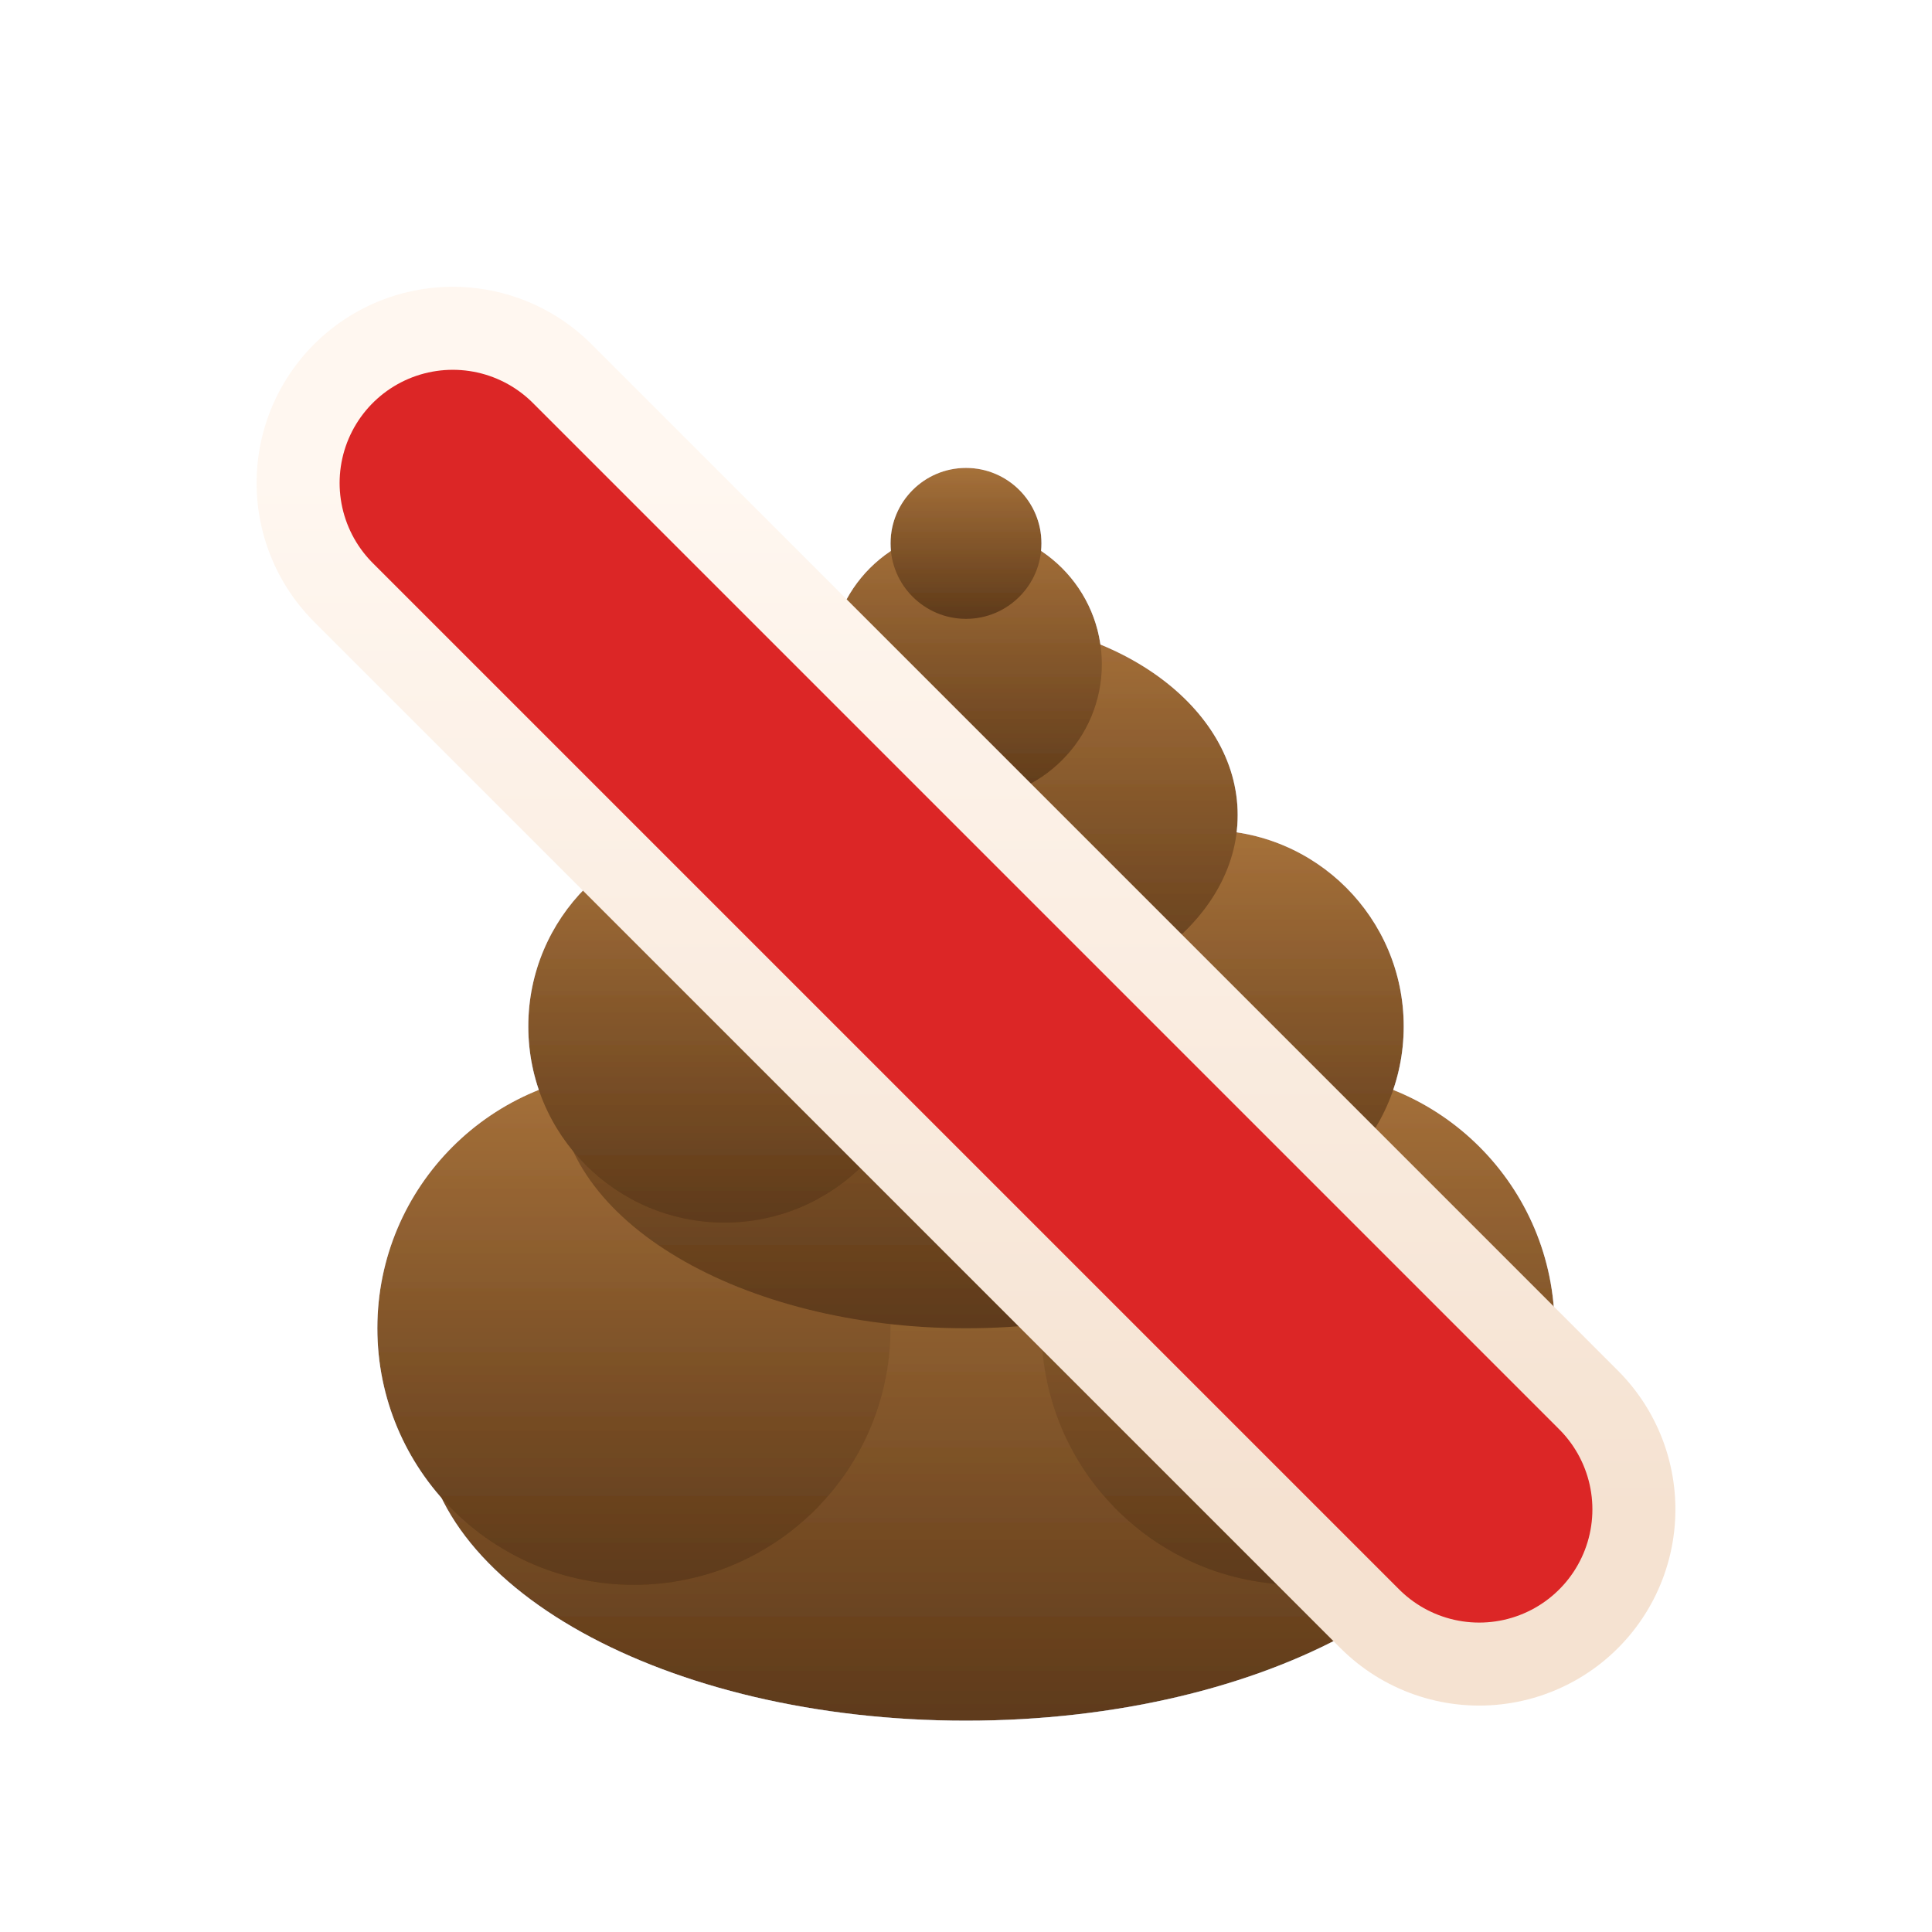
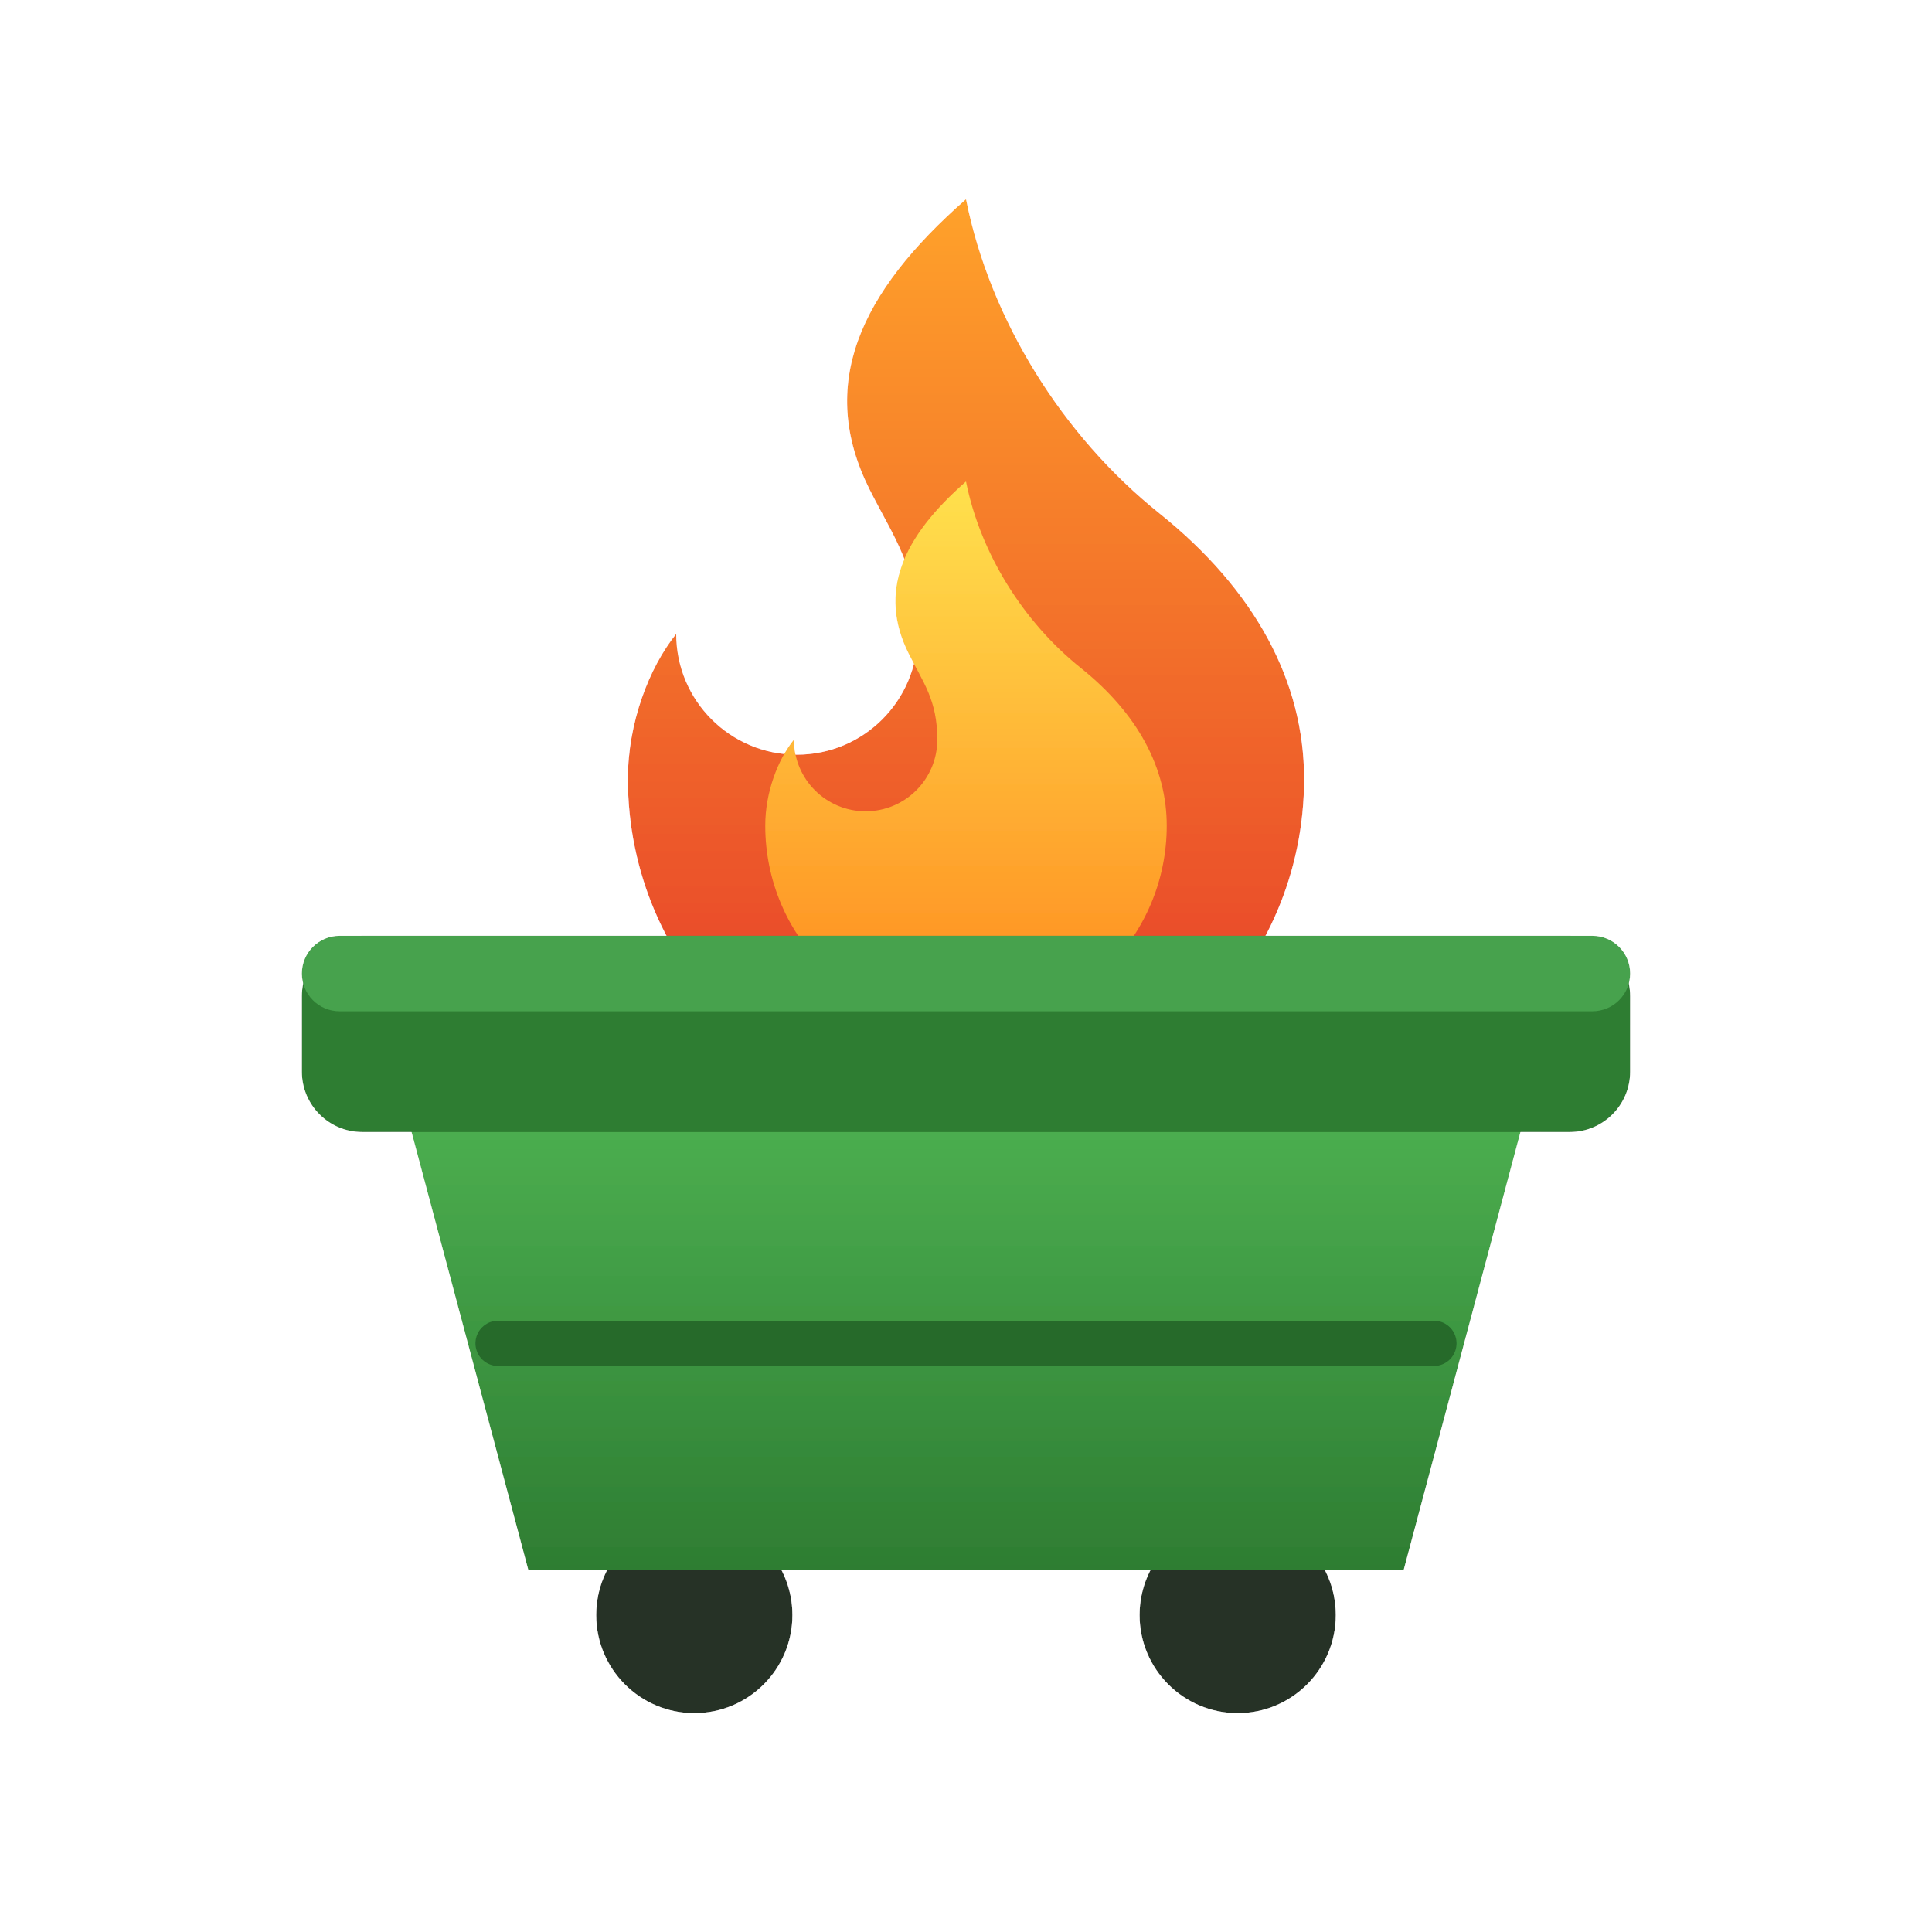
<svg xmlns="http://www.w3.org/2000/svg" viewBox="0 0 128 128" width="512" height="512">
  <defs>
-     <linearGradient id="poo" x1="0" y1="0" x2="0" y2="1">
-       <stop offset="0" stop-color="#A6713A" />
-       <stop offset="1" stop-color="#5E3A1A" />
+     <linearGradient id="bin" x1="0" y1="0" x2="0" y2="1">
+       <stop offset="0" stop-color="#4CAF50" />
+       <stop offset="1" stop-color="#2E7D32" />
    </linearGradient>
-     <linearGradient id="case" x1="0" y1="0" x2="0" y2="1">
-       <stop offset="0" stop-color="#FFF7F0" />
-       <stop offset="1" stop-color="#F5E2D1" />
+     <linearGradient id="fire" x1="0" y1="0" x2="0" y2="1">
+       <stop offset="0" stop-color="#FFA22B" />
+       <stop offset="1" stop-color="#E5392B" />
+     </linearGradient>
+     <linearGradient id="fireInner" x1="0" y1="0" x2="0" y2="1">
+       <stop offset="0" stop-color="#FFE14D" />
+       <stop offset="1" stop-color="#FF8A1F" />
    </linearGradient>
    <filter id="halo" x="-25%" y="-25%" width="150%" height="150%">
      <feDropShadow dx="0" dy="0" stdDeviation="2.4" flood-color="#ffffff" flood-opacity="0.9" />
    </filter>
  </defs>
  <g filter="url(#halo)">
-     <g fill="url(#poo)">
-       <ellipse cx="64" cy="94" rx="36" ry="20" />
-       <circle cx="42" cy="88" r="17" />
-       <circle cx="86" cy="88" r="17" />
-       <ellipse cx="64" cy="72" rx="27" ry="16" />
-       <circle cx="48" cy="68" r="13" />
-       <circle cx="80" cy="68" r="13" />
-       <ellipse cx="64" cy="54" rx="18" ry="13" />
-       <circle cx="64" cy="44" r="9" />
-       <circle cx="64" cy="36" r="5" />
+     <g transform="translate(64 10) scale(3.2) translate(-12 -2)">
+       <path d="M8.5 14.5A2.5 2.5 0 0 0 11 12c0-1.38-.5-2-1-3-1.072-2.143-.224-4.054 2-6 .5 2.5 2 4.9 4 6.5 2 1.6 3 3.5 3 5.5a7 7 0 1 1-14 0c0-1.153.433-2.294 1-3a2.5 2.5 0 0 0 2.5 2.5z" fill="url(#fire)" />
    </g>
-     <ellipse cx="56" cy="50" rx="8" ry="5" fill="#C68A4E" opacity="0.55" />
-     <line x1="30" y1="32" x2="98" y2="100" stroke="url(#case)" stroke-width="26" stroke-linecap="round" />
-     <line x1="30" y1="32" x2="98" y2="100" stroke="#DC2626" stroke-width="15" stroke-linecap="round" />
+     <g transform="translate(64 30) scale(1.9) translate(-12 -2)">
+       <path d="M8.5 14.5A2.5 2.5 0 0 0 11 12c0-1.38-.5-2-1-3-1.072-2.143-.224-4.054 2-6 .5 2.5 2 4.9 4 6.5 2 1.6 3 3.5 3 5.5a7 7 0 1 1-14 0c0-1.153.433-2.294 1-3a2.5 2.5 0 0 0 2.5 2.5z" fill="url(#fireInner)" />
+     </g>
+     <circle cx="46" cy="107" r="6.5" fill="#263126" />
+     <circle cx="82" cy="107" r="6.5" fill="#263126" />
+     <path d="M27 74 L101 74 L93 104 L35 104 Z" fill="url(#bin)" />
+     <path d="M33 89 H95" stroke="#256A2B" stroke-width="3" stroke-linecap="round" />
+     <rect x="20" y="62" width="88" height="13" rx="4" fill="#2E7D32" />
+     <rect x="20" y="62" width="88" height="5" rx="2.5" fill="#46A24D" />
  </g>
</svg>
